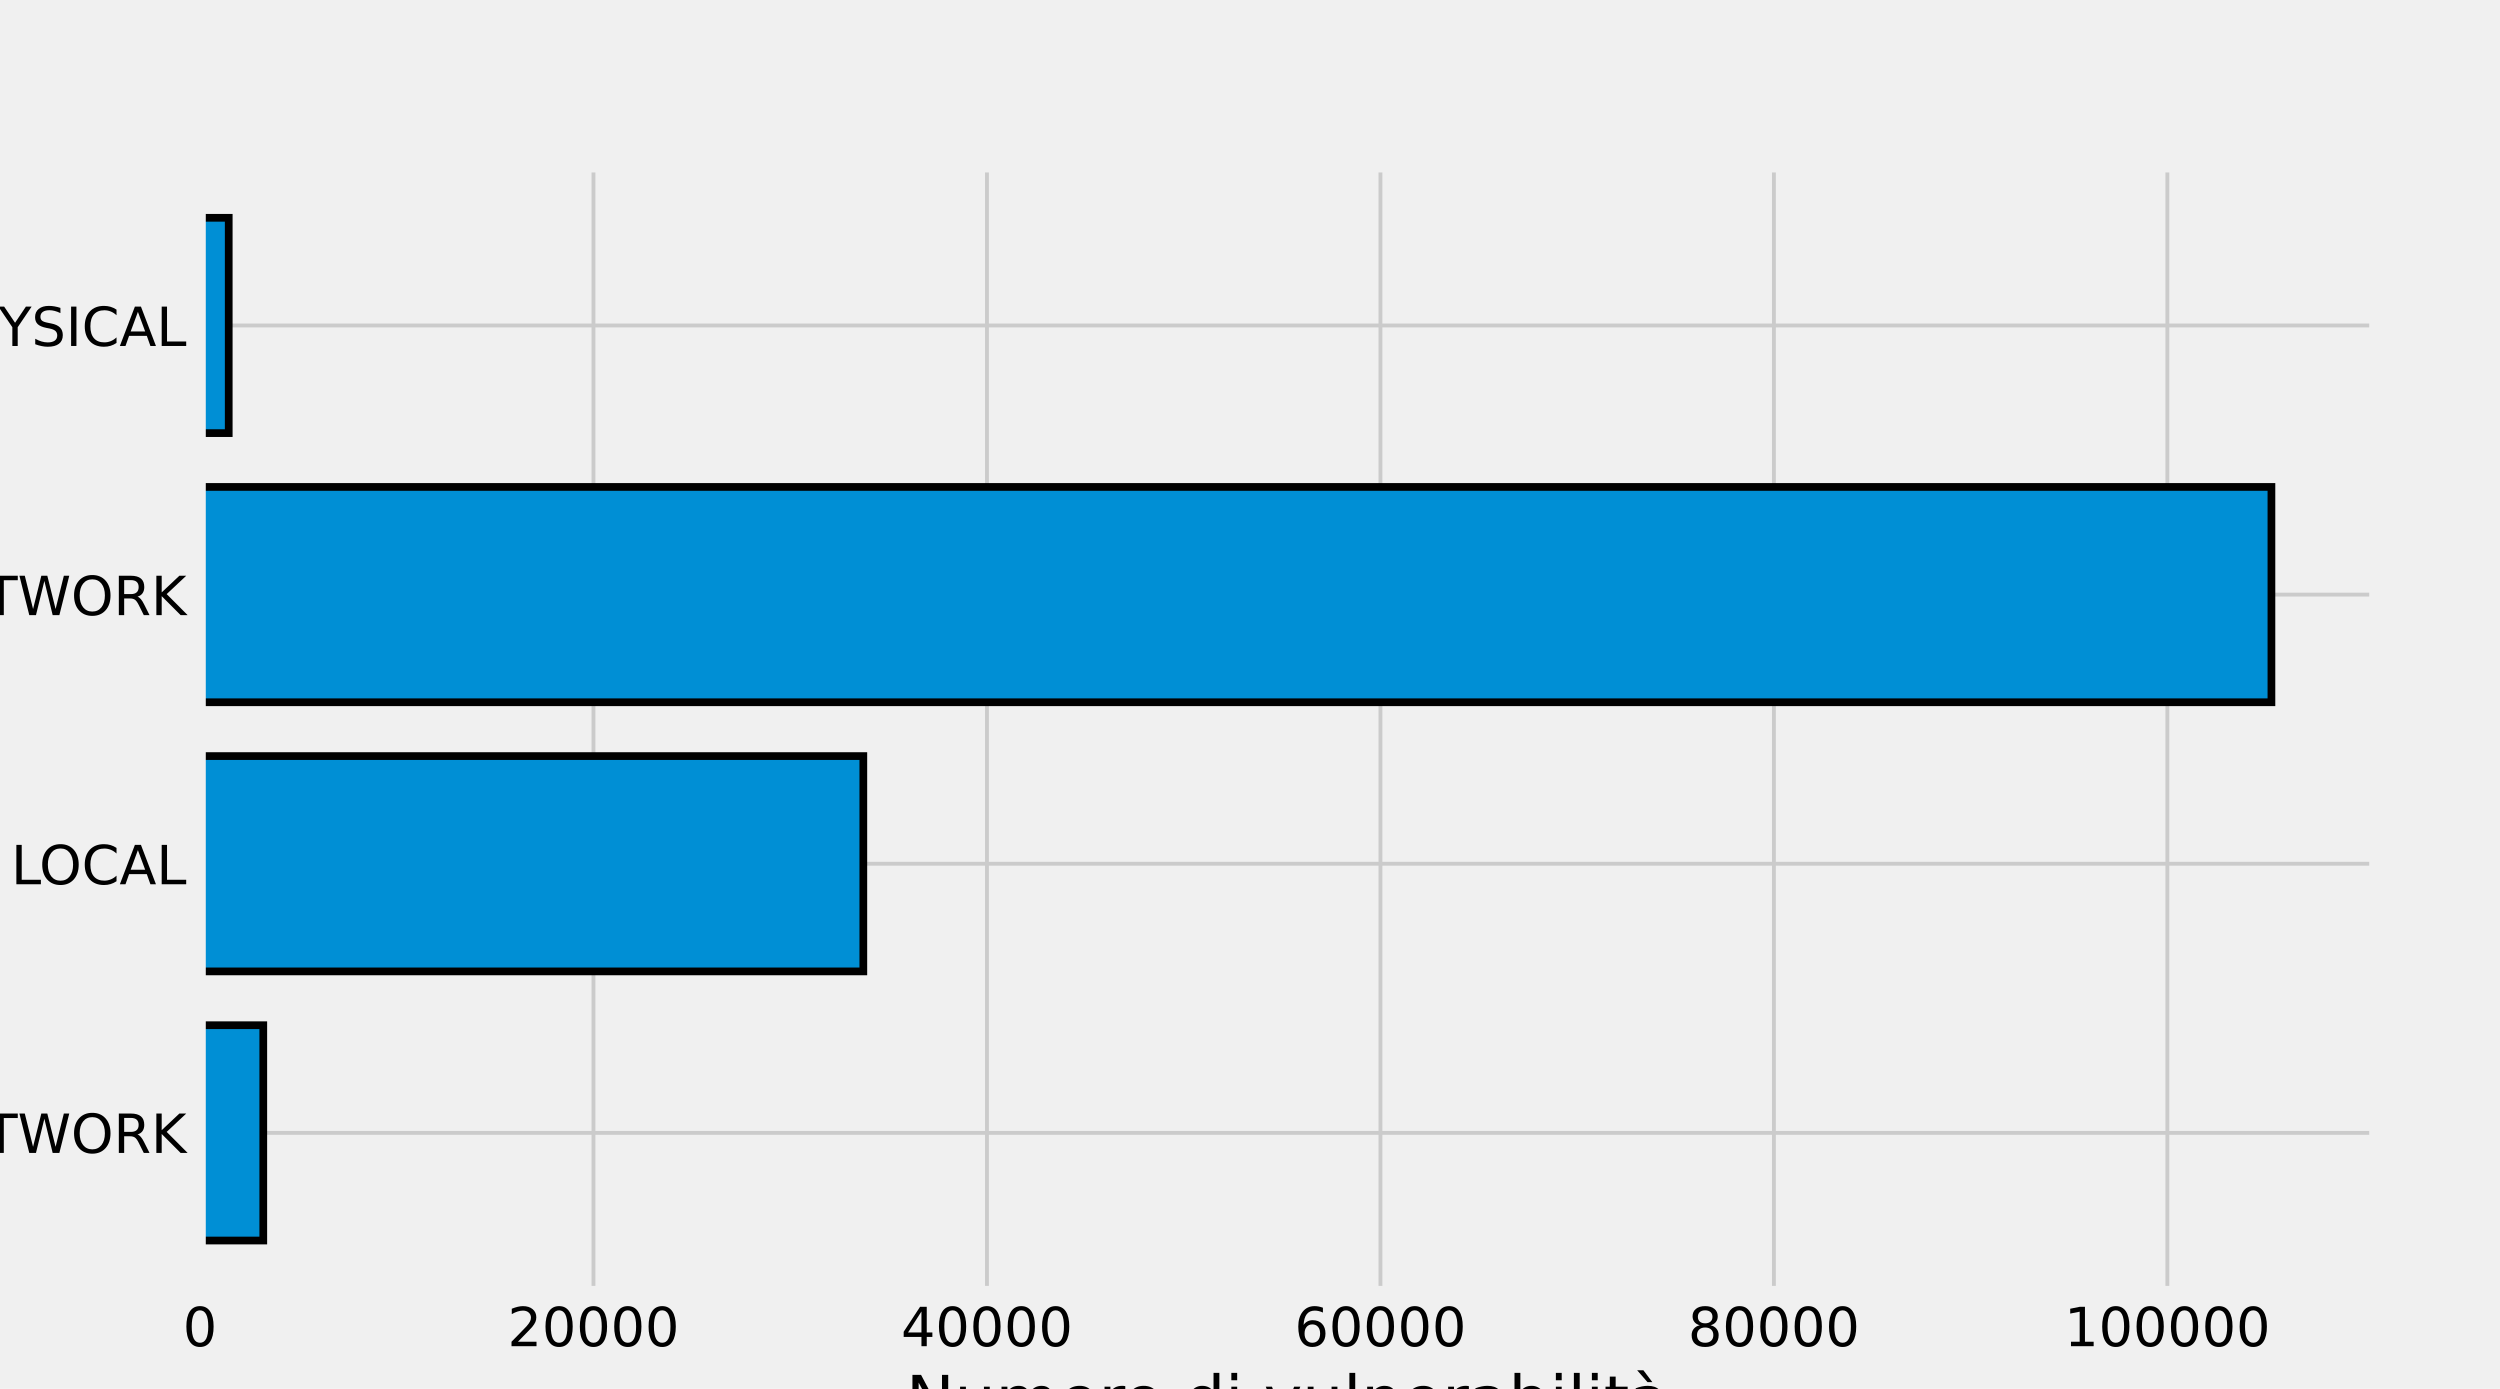
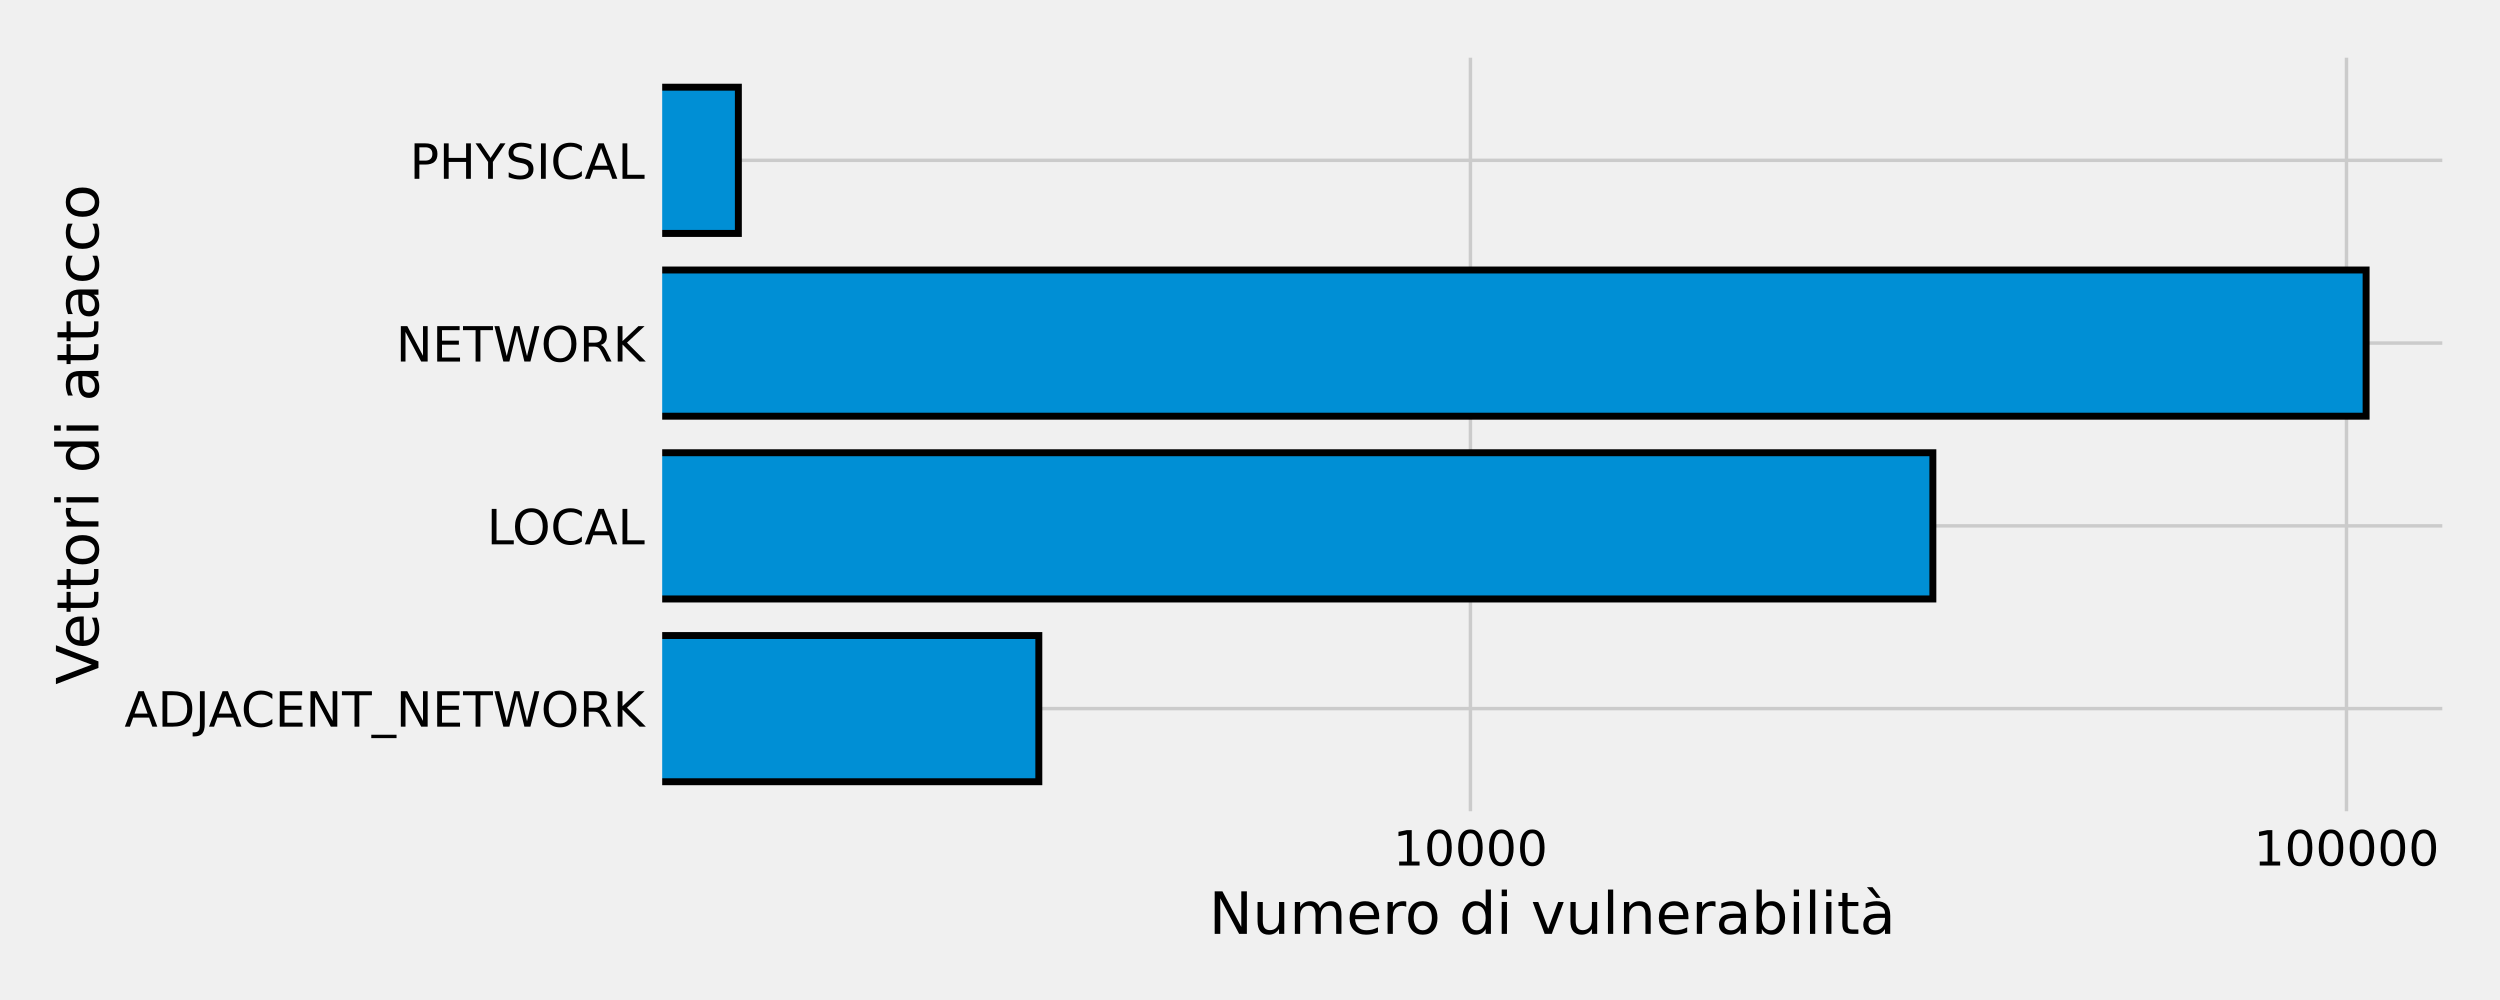
- <svg xmlns="http://www.w3.org/2000/svg" xmlns:xlink="http://www.w3.org/1999/xlink" width="648pt" height="360pt" viewBox="0 0 648 360" version="1.1">
+ <svg xmlns="http://www.w3.org/2000/svg" xmlns:xlink="http://www.w3.org/1999/xlink" width="720pt" height="288pt" viewBox="0 0 720 288" version="1.1">
  <defs>
    <style type="text/css">*{stroke-linejoin: round; stroke-linecap: butt}</style>
  </defs>
  <g id="figure_1">
    <g id="patch_1">
-       <path d="M 0 360  L 648 360  L 648 0  L 0 0  z " style="fill: #f0f0f0" />
+       <path d="M 0 288  L 720 288  L 720 0  L 0 0  z " style="fill: #f0f0f0" />
    </g>
    <g id="axes_1">
      <g id="patch_2">
-         <path d="M 51.84 334.8  L 615.6 334.8  L 615.6 43.2  L 51.84 43.2  z " style="fill: #f0f0f0" />
+         <path d="M 189.21 235.14  L 704.88 235.14  L 704.88 15.12  L 189.21 15.12  z " style="fill: #f0f0f0" />
      </g>
      <g id="matplotlib.axis_1">
        <g id="xtick_1">
          <g id="line2d_1">
-             <path d="M 51.84 334.8  L 51.84 43.2  " clip-path="url(#p0e1d2edf95)" style="fill: none; stroke: #cbcbcb" />
+             <path d="M 423.488 235.14  L 423.488 15.12  " clip-path="url(#pb959cfe6bb)" style="fill: none; stroke: #cbcbcb" />
          </g>
          <g id="line2d_2" />
          <g id="text_1">
-             <g transform="translate(47.38625 348.9378) scale(0.14 -0.14)">
-               <defs>
-                 <path id="DejaVuSans-30" d="M 2034 4250  Q 1547 4250 1301 3770  Q 1056 3291 1056 2328  Q 1056 1369 1301 889  Q 1547 409 2034 409  Q 2525 409 2770 889  Q 3016 1369 3016 2328  Q 3016 3291 2770 3770  Q 2525 4250 2034 4250  z M 2034 4750  Q 2819 4750 3233 4129  Q 3647 3509 3647 2328  Q 3647 1150 3233 529  Q 2819 -91 2034 -91  Q 1250 -91 836 529  Q 422 1150 422 2328  Q 422 3509 836 4129  Q 1250 4750 2034 4750  z " transform="scale(0.015625)" />
-               </defs>
-               <use xlink:href="#DejaVuSans-30" />
-             </g>
-           </g>
-         </g>
-         <g id="xtick_2">
-           <g id="line2d_3">
-             <path d="M 153.829 334.8  L 153.829 43.2  " clip-path="url(#p0e1d2edf95)" style="fill: none; stroke: #cbcbcb" />
-           </g>
-           <g id="line2d_4" />
-           <g id="text_2">
-             <g transform="translate(131.5599 348.9378) scale(0.14 -0.14)">
-               <defs>
-                 <path id="DejaVuSans-32" d="M 1228 531  L 3431 531  L 3431 0  L 469 0  L 469 531  Q 828 903 1448 1529  Q 2069 2156 2228 2338  Q 2531 2678 2651 2914  Q 2772 3150 2772 3378  Q 2772 3750 2511 3984  Q 2250 4219 1831 4219  Q 1534 4219 1204 4116  Q 875 4013 500 3803  L 500 4441  Q 881 4594 1212 4672  Q 1544 4750 1819 4750  Q 2544 4750 2975 4387  Q 3406 4025 3406 3419  Q 3406 3131 3298 2873  Q 3191 2616 2906 2266  Q 2828 2175 2409 1742  Q 1991 1309 1228 531  z " transform="scale(0.015625)" />
-               </defs>
-               <use xlink:href="#DejaVuSans-32" />
-               <use xlink:href="#DejaVuSans-30" x="63.623" />
-               <use xlink:href="#DejaVuSans-30" x="127.246" />
-               <use xlink:href="#DejaVuSans-30" x="190.869" />
-               <use xlink:href="#DejaVuSans-30" x="254.492" />
-             </g>
-           </g>
-         </g>
-         <g id="xtick_3">
-           <g id="line2d_5">
-             <path d="M 255.817 334.8  L 255.817 43.2  " clip-path="url(#p0e1d2edf95)" style="fill: none; stroke: #cbcbcb" />
-           </g>
-           <g id="line2d_6" />
-           <g id="text_3">
-             <g transform="translate(233.5486 348.9378) scale(0.14 -0.14)">
-               <defs>
-                 <path id="DejaVuSans-34" d="M 2419 4116  L 825 1625  L 2419 1625  L 2419 4116  z M 2253 4666  L 3047 4666  L 3047 1625  L 3713 1625  L 3713 1100  L 3047 1100  L 3047 0  L 2419 0  L 2419 1100  L 313 1100  L 313 1709  L 2253 4666  z " transform="scale(0.015625)" />
-               </defs>
-               <use xlink:href="#DejaVuSans-34" />
-               <use xlink:href="#DejaVuSans-30" x="63.623" />
-               <use xlink:href="#DejaVuSans-30" x="127.246" />
-               <use xlink:href="#DejaVuSans-30" x="190.869" />
-               <use xlink:href="#DejaVuSans-30" x="254.492" />
-             </g>
-           </g>
-         </g>
-         <g id="xtick_4">
-           <g id="line2d_7">
-             <path d="M 357.806 334.8  L 357.806 43.2  " clip-path="url(#p0e1d2edf95)" style="fill: none; stroke: #cbcbcb" />
-           </g>
-           <g id="line2d_8" />
-           <g id="text_4">
-             <g transform="translate(335.5373 348.9378) scale(0.14 -0.14)">
-               <defs>
-                 <path id="DejaVuSans-36" d="M 2113 2584  Q 1688 2584 1439 2293  Q 1191 2003 1191 1497  Q 1191 994 1439 701  Q 1688 409 2113 409  Q 2538 409 2786 701  Q 3034 994 3034 1497  Q 3034 2003 2786 2293  Q 2538 2584 2113 2584  z M 3366 4563  L 3366 3988  Q 3128 4100 2886 4159  Q 2644 4219 2406 4219  Q 1781 4219 1451 3797  Q 1122 3375 1075 2522  Q 1259 2794 1537 2939  Q 1816 3084 2150 3084  Q 2853 3084 3261 2657  Q 3669 2231 3669 1497  Q 3669 778 3244 343  Q 2819 -91 2113 -91  Q 1303 -91 875 529  Q 447 1150 447 2328  Q 447 3434 972 4092  Q 1497 4750 2381 4750  Q 2619 4750 2861 4703  Q 3103 4656 3366 4563  z " transform="scale(0.015625)" />
-               </defs>
-               <use xlink:href="#DejaVuSans-36" />
-               <use xlink:href="#DejaVuSans-30" x="63.623" />
-               <use xlink:href="#DejaVuSans-30" x="127.246" />
-               <use xlink:href="#DejaVuSans-30" x="190.869" />
-               <use xlink:href="#DejaVuSans-30" x="254.492" />
-             </g>
-           </g>
-         </g>
-         <g id="xtick_5">
-           <g id="line2d_9">
-             <path d="M 459.795 334.8  L 459.795 43.2  " clip-path="url(#p0e1d2edf95)" style="fill: none; stroke: #cbcbcb" />
-           </g>
-           <g id="line2d_10" />
-           <g id="text_5">
-             <g transform="translate(437.526 348.9378) scale(0.14 -0.14)">
-               <defs>
-                 <path id="DejaVuSans-38" d="M 2034 2216  Q 1584 2216 1326 1975  Q 1069 1734 1069 1313  Q 1069 891 1326 650  Q 1584 409 2034 409  Q 2484 409 2743 651  Q 3003 894 3003 1313  Q 3003 1734 2745 1975  Q 2488 2216 2034 2216  z M 1403 2484  Q 997 2584 770 2862  Q 544 3141 544 3541  Q 544 4100 942 4425  Q 1341 4750 2034 4750  Q 2731 4750 3128 4425  Q 3525 4100 3525 3541  Q 3525 3141 3298 2862  Q 3072 2584 2669 2484  Q 3125 2378 3379 2068  Q 3634 1759 3634 1313  Q 3634 634 3220 271  Q 2806 -91 2034 -91  Q 1263 -91 848 271  Q 434 634 434 1313  Q 434 1759 690 2068  Q 947 2378 1403 2484  z M 1172 3481  Q 1172 3119 1398 2916  Q 1625 2713 2034 2713  Q 2441 2713 2670 2916  Q 2900 3119 2900 3481  Q 2900 3844 2670 4047  Q 2441 4250 2034 4250  Q 1625 4250 1398 4047  Q 1172 3844 1172 3481  z " transform="scale(0.015625)" />
-               </defs>
-               <use xlink:href="#DejaVuSans-38" />
-               <use xlink:href="#DejaVuSans-30" x="63.623" />
-               <use xlink:href="#DejaVuSans-30" x="127.246" />
-               <use xlink:href="#DejaVuSans-30" x="190.869" />
-               <use xlink:href="#DejaVuSans-30" x="254.492" />
-             </g>
-           </g>
-         </g>
-         <g id="xtick_6">
-           <g id="line2d_11">
-             <path d="M 561.783 334.8  L 561.783 43.2  " clip-path="url(#p0e1d2edf95)" style="fill: none; stroke: #cbcbcb" />
-           </g>
-           <g id="line2d_12" />
-           <g id="text_6">
-             <g transform="translate(535.0609 348.9378) scale(0.14 -0.14)">
+             <g transform="translate(401.219 249.2778) scale(0.14 -0.14)">
              <defs>
                <path id="DejaVuSans-31" d="M 794 531  L 1825 531  L 1825 4091  L 703 3866  L 703 4441  L 1819 4666  L 2450 4666  L 2450 531  L 3481 531  L 3481 0  L 794 0  L 794 531  z " transform="scale(0.015625)" />
+                 <path id="DejaVuSans-30" d="M 2034 4250  Q 1547 4250 1301 3770  Q 1056 3291 1056 2328  Q 1056 1369 1301 889  Q 1547 409 2034 409  Q 2525 409 2770 889  Q 3016 1369 3016 2328  Q 3016 3291 2770 3770  Q 2525 4250 2034 4250  z M 2034 4750  Q 2819 4750 3233 4129  Q 3647 3509 3647 2328  Q 3647 1150 3233 529  Q 2819 -91 2034 -91  Q 1250 -91 836 529  Q 422 1150 422 2328  Q 422 3509 836 4129  Q 1250 4750 2034 4750  z " transform="scale(0.015625)" />
              </defs>
              <use xlink:href="#DejaVuSans-31" />
              <use xlink:href="#DejaVuSans-30" x="63.623" />
              <use xlink:href="#DejaVuSans-30" x="127.246" />
              <use xlink:href="#DejaVuSans-30" x="190.869" />
              <use xlink:href="#DejaVuSans-30" x="254.492" />
+             </g>
+           </g>
+         </g>
+         <g id="xtick_2">
+           <g id="line2d_3">
+             <path d="M 675.793 235.14  L 675.793 15.12  " clip-path="url(#pb959cfe6bb)" style="fill: none; stroke: #cbcbcb" />
+           </g>
+           <g id="line2d_4" />
+           <g id="text_2">
+             <g transform="translate(649.0706 249.2778) scale(0.14 -0.14)">
+               <use xlink:href="#DejaVuSans-31" />
+               <use xlink:href="#DejaVuSans-30" x="63.623" />
+               <use xlink:href="#DejaVuSans-30" x="127.246" />
+               <use xlink:href="#DejaVuSans-30" x="190.869" />
+               <use xlink:href="#DejaVuSans-30" x="254.492" />
              <use xlink:href="#DejaVuSans-30" x="318.115" />
            </g>
          </g>
        </g>
-         <g id="text_7">
-           <g transform="translate(234.8559 368.6148) scale(0.168 -0.168)">
+         <g id="xtick_3">
+           <g id="line2d_5" />
+         </g>
+         <g id="xtick_4">
+           <g id="line2d_6" />
+         </g>
+         <g id="xtick_5">
+           <g id="line2d_7" />
+         </g>
+         <g id="xtick_6">
+           <g id="line2d_8" />
+         </g>
+         <g id="xtick_7">
+           <g id="line2d_9" />
+         </g>
+         <g id="xtick_8">
+           <g id="line2d_10" />
+         </g>
+         <g id="xtick_9">
+           <g id="line2d_11" />
+         </g>
+         <g id="xtick_10">
+           <g id="line2d_12" />
+         </g>
+         <g id="xtick_11">
+           <g id="line2d_13" />
+         </g>
+         <g id="xtick_12">
+           <g id="line2d_14" />
+         </g>
+         <g id="xtick_13">
+           <g id="line2d_15" />
+         </g>
+         <g id="xtick_14">
+           <g id="line2d_16" />
+         </g>
+         <g id="xtick_15">
+           <g id="line2d_17" />
+         </g>
+         <g id="xtick_16">
+           <g id="line2d_18" />
+         </g>
+         <g id="xtick_17">
+           <g id="line2d_19" />
+         </g>
+         <g id="xtick_18">
+           <g id="line2d_20" />
+         </g>
+         <g id="text_3">
+           <g transform="translate(348.1809 268.9547) scale(0.168 -0.168)">
            <defs>
              <path id="DejaVuSans-4e" d="M 628 4666  L 1478 4666  L 3547 763  L 3547 4666  L 4159 4666  L 4159 0  L 3309 0  L 1241 3903  L 1241 0  L 628 0  L 628 4666  z " transform="scale(0.015625)" />
              <path id="DejaVuSans-75" d="M 544 1381  L 544 3500  L 1119 3500  L 1119 1403  Q 1119 906 1312 657  Q 1506 409 1894 409  Q 2359 409 2629 706  Q 2900 1003 2900 1516  L 2900 3500  L 3475 3500  L 3475 0  L 2900 0  L 2900 538  Q 2691 219 2414 64  Q 2138 -91 1772 -91  Q 1169 -91 856 284  Q 544 659 544 1381  z M 1991 3584  L 1991 3584  z " transform="scale(0.015625)" />
              <path id="DejaVuSans-6d" d="M 3328 2828  Q 3544 3216 3844 3400  Q 4144 3584 4550 3584  Q 5097 3584 5394 3201  Q 5691 2819 5691 2113  L 5691 0  L 5113 0  L 5113 2094  Q 5113 2597 4934 2840  Q 4756 3084 4391 3084  Q 3944 3084 3684 2787  Q 3425 2491 3425 1978  L 3425 0  L 2847 0  L 2847 2094  Q 2847 2600 2669 2842  Q 2491 3084 2119 3084  Q 1678 3084 1418 2786  Q 1159 2488 1159 1978  L 1159 0  L 581 0  L 581 3500  L 1159 3500  L 1159 2956  Q 1356 3278 1631 3431  Q 1906 3584 2284 3584  Q 2666 3584 2933 3390  Q 3200 3197 3328 2828  z " transform="scale(0.015625)" />
              <path id="DejaVuSans-65" d="M 3597 1894  L 3597 1613  L 953 1613  Q 991 1019 1311 708  Q 1631 397 2203 397  Q 2534 397 2845 478  Q 3156 559 3463 722  L 3463 178  Q 3153 47 2828 -22  Q 2503 -91 2169 -91  Q 1331 -91 842 396  Q 353 884 353 1716  Q 353 2575 817 3079  Q 1281 3584 2069 3584  Q 2775 3584 3186 3129  Q 3597 2675 3597 1894  z M 3022 2063  Q 3016 2534 2758 2815  Q 2500 3097 2075 3097  Q 1594 3097 1305 2825  Q 1016 2553 972 2059  L 3022 2063  z " transform="scale(0.015625)" />
              <path id="DejaVuSans-72" d="M 2631 2963  Q 2534 3019 2420 3045  Q 2306 3072 2169 3072  Q 1681 3072 1420 2755  Q 1159 2438 1159 1844  L 1159 0  L 581 0  L 581 3500  L 1159 3500  L 1159 2956  Q 1341 3275 1631 3429  Q 1922 3584 2338 3584  Q 2397 3584 2469 3576  Q 2541 3569 2628 3553  L 2631 2963  z " transform="scale(0.015625)" />
              <path id="DejaVuSans-6f" d="M 1959 3097  Q 1497 3097 1228 2736  Q 959 2375 959 1747  Q 959 1119 1226 758  Q 1494 397 1959 397  Q 2419 397 2687 759  Q 2956 1122 2956 1747  Q 2956 2369 2687 2733  Q 2419 3097 1959 3097  z M 1959 3584  Q 2709 3584 3137 3096  Q 3566 2609 3566 1747  Q 3566 888 3137 398  Q 2709 -91 1959 -91  Q 1206 -91 779 398  Q 353 888 353 1747  Q 353 2609 779 3096  Q 1206 3584 1959 3584  z " transform="scale(0.015625)" />
              <path id="DejaVuSans-20" transform="scale(0.015625)" />
              <path id="DejaVuSans-64" d="M 2906 2969  L 2906 4863  L 3481 4863  L 3481 0  L 2906 0  L 2906 525  Q 2725 213 2448 61  Q 2172 -91 1784 -91  Q 1150 -91 751 415  Q 353 922 353 1747  Q 353 2572 751 3078  Q 1150 3584 1784 3584  Q 2172 3584 2448 3432  Q 2725 3281 2906 2969  z M 947 1747  Q 947 1113 1208 752  Q 1469 391 1925 391  Q 2381 391 2643 752  Q 2906 1113 2906 1747  Q 2906 2381 2643 2742  Q 2381 3103 1925 3103  Q 1469 3103 1208 2742  Q 947 2381 947 1747  z " transform="scale(0.015625)" />
              <path id="DejaVuSans-69" d="M 603 3500  L 1178 3500  L 1178 0  L 603 0  L 603 3500  z M 603 4863  L 1178 4863  L 1178 4134  L 603 4134  L 603 4863  z " transform="scale(0.015625)" />
              <path id="DejaVuSans-76" d="M 191 3500  L 800 3500  L 1894 563  L 2988 3500  L 3597 3500  L 2284 0  L 1503 0  L 191 3500  z " transform="scale(0.015625)" />
              <path id="DejaVuSans-6c" d="M 603 4863  L 1178 4863  L 1178 0  L 603 0  L 603 4863  z " transform="scale(0.015625)" />
              <path id="DejaVuSans-6e" d="M 3513 2113  L 3513 0  L 2938 0  L 2938 2094  Q 2938 2591 2744 2837  Q 2550 3084 2163 3084  Q 1697 3084 1428 2787  Q 1159 2491 1159 1978  L 1159 0  L 581 0  L 581 3500  L 1159 3500  L 1159 2956  Q 1366 3272 1645 3428  Q 1925 3584 2291 3584  Q 2894 3584 3203 3211  Q 3513 2838 3513 2113  z " transform="scale(0.015625)" />
              <path id="DejaVuSans-61" d="M 2194 1759  Q 1497 1759 1228 1600  Q 959 1441 959 1056  Q 959 750 1161 570  Q 1363 391 1709 391  Q 2188 391 2477 730  Q 2766 1069 2766 1631  L 2766 1759  L 2194 1759  z M 3341 1997  L 3341 0  L 2766 0  L 2766 531  Q 2569 213 2275 61  Q 1981 -91 1556 -91  Q 1019 -91 701 211  Q 384 513 384 1019  Q 384 1609 779 1909  Q 1175 2209 1959 2209  L 2766 2209  L 2766 2266  Q 2766 2663 2505 2880  Q 2244 3097 1772 3097  Q 1472 3097 1187 3025  Q 903 2953 641 2809  L 641 3341  Q 956 3463 1253 3523  Q 1550 3584 1831 3584  Q 2591 3584 2966 3190  Q 3341 2797 3341 1997  z " transform="scale(0.015625)" />
              <path id="DejaVuSans-62" d="M 3116 1747  Q 3116 2381 2855 2742  Q 2594 3103 2138 3103  Q 1681 3103 1420 2742  Q 1159 2381 1159 1747  Q 1159 1113 1420 752  Q 1681 391 2138 391  Q 2594 391 2855 752  Q 3116 1113 3116 1747  z M 1159 2969  Q 1341 3281 1617 3432  Q 1894 3584 2278 3584  Q 2916 3584 3314 3078  Q 3713 2572 3713 1747  Q 3713 922 3314 415  Q 2916 -91 2278 -91  Q 1894 -91 1617 61  Q 1341 213 1159 525  L 1159 0  L 581 0  L 581 4863  L 1159 4863  L 1159 2969  z " transform="scale(0.015625)" />
              <path id="DejaVuSans-74" d="M 1172 4494  L 1172 3500  L 2356 3500  L 2356 3053  L 1172 3053  L 1172 1153  Q 1172 725 1289 603  Q 1406 481 1766 481  L 2356 481  L 2356 0  L 1766 0  Q 1100 0 847 248  Q 594 497 594 1153  L 594 3053  L 172 3053  L 172 3500  L 594 3500  L 594 4494  L 1172 4494  z " transform="scale(0.015625)" />
              <path id="DejaVuSans-e0" d="M 2194 1759  Q 1497 1759 1228 1600  Q 959 1441 959 1056  Q 959 750 1161 570  Q 1363 391 1709 391  Q 2188 391 2477 730  Q 2766 1069 2766 1631  L 2766 1759  L 2194 1759  z M 3341 1997  L 3341 0  L 2766 0  L 2766 531  Q 2569 213 2275 61  Q 1981 -91 1556 -91  Q 1019 -91 701 211  Q 384 513 384 1019  Q 384 1609 779 1909  Q 1175 2209 1959 2209  L 2766 2209  L 2766 2266  Q 2766 2663 2505 2880  Q 2244 3097 1772 3097  Q 1472 3097 1187 3025  Q 903 2953 641 2809  L 641 3341  Q 956 3463 1253 3523  Q 1550 3584 1831 3584  Q 2591 3584 2966 3190  Q 3341 2797 3341 1997  z M 1403 5119  L 2284 3950  L 1806 3950  L 787 5119  L 1403 5119  z " transform="scale(0.015625)" />
            </defs>
            <use xlink:href="#DejaVuSans-4e" />
            <use xlink:href="#DejaVuSans-75" x="74.805" />
            <use xlink:href="#DejaVuSans-6d" x="138.184" />
            <use xlink:href="#DejaVuSans-65" x="235.596" />
            <use xlink:href="#DejaVuSans-72" x="297.119" />
            <use xlink:href="#DejaVuSans-6f" x="335.982" />
            <use xlink:href="#DejaVuSans-20" x="397.164" />
            <use xlink:href="#DejaVuSans-64" x="428.951" />
            <use xlink:href="#DejaVuSans-69" x="492.428" />
            <use xlink:href="#DejaVuSans-20" x="520.211" />
            <use xlink:href="#DejaVuSans-76" x="551.998" />
            <use xlink:href="#DejaVuSans-75" x="611.178" />
            <use xlink:href="#DejaVuSans-6c" x="674.557" />
            <use xlink:href="#DejaVuSans-6e" x="702.34" />
            <use xlink:href="#DejaVuSans-65" x="765.719" />
            <use xlink:href="#DejaVuSans-72" x="827.242" />
            <use xlink:href="#DejaVuSans-61" x="868.355" />
            <use xlink:href="#DejaVuSans-62" x="929.635" />
            <use xlink:href="#DejaVuSans-69" x="993.111" />
            <use xlink:href="#DejaVuSans-6c" x="1020.895" />
            <use xlink:href="#DejaVuSans-69" x="1048.678" />
            <use xlink:href="#DejaVuSans-74" x="1076.461" />
            <use xlink:href="#DejaVuSans-e0" x="1115.67" />
          </g>
        </g>
      </g>
      <g id="matplotlib.axis_2">
        <g id="ytick_1">
-           <g id="line2d_13">
-             <path d="M 51.84 293.641  L 615.6 293.641  " clip-path="url(#p0e1d2edf95)" style="fill: none; stroke: #cbcbcb" />
-           </g>
-           <g id="line2d_14" />
-           <g id="text_8">
-             <g transform="translate(-101.5234 298.8365) scale(0.14 -0.14)">
+           <g id="line2d_21">
+             <path d="M 189.21 204.085  L 704.88 204.085  " clip-path="url(#pb959cfe6bb)" style="fill: none; stroke: #cbcbcb" />
+           </g>
+           <g id="line2d_22" />
+           <g id="text_4">
+             <g transform="translate(35.84656 209.2799) scale(0.14 -0.14)">
              <defs>
                <path id="DejaVuSans-41" d="M 2188 4044  L 1331 1722  L 3047 1722  L 2188 4044  z M 1831 4666  L 2547 4666  L 4325 0  L 3669 0  L 3244 1197  L 1141 1197  L 716 0  L 50 0  L 1831 4666  z " transform="scale(0.015625)" />
                <path id="DejaVuSans-44" d="M 1259 4147  L 1259 519  L 2022 519  Q 2988 519 3436 956  Q 3884 1394 3884 2338  Q 3884 3275 3436 3711  Q 2988 4147 2022 4147  L 1259 4147  z M 628 4666  L 1925 4666  Q 3281 4666 3915 4102  Q 4550 3538 4550 2338  Q 4550 1131 3912 565  Q 3275 0 1925 0  L 628 0  L 628 4666  z " transform="scale(0.015625)" />
                <path id="DejaVuSans-4a" d="M 628 4666  L 1259 4666  L 1259 325  Q 1259 -519 939 -900  Q 619 -1281 -91 -1281  L -331 -1281  L -331 -750  L -134 -750  Q 284 -750 456 -515  Q 628 -281 628 325  L 628 4666  z " transform="scale(0.015625)" />
                <path id="DejaVuSans-43" d="M 4122 4306  L 4122 3641  Q 3803 3938 3442 4084  Q 3081 4231 2675 4231  Q 1875 4231 1450 3742  Q 1025 3253 1025 2328  Q 1025 1406 1450 917  Q 1875 428 2675 428  Q 3081 428 3442 575  Q 3803 722 4122 1019  L 4122 359  Q 3791 134 3420 21  Q 3050 -91 2638 -91  Q 1578 -91 968 557  Q 359 1206 359 2328  Q 359 3453 968 4101  Q 1578 4750 2638 4750  Q 3056 4750 3426 4639  Q 3797 4528 4122 4306  z " transform="scale(0.015625)" />
                <path id="DejaVuSans-45" d="M 628 4666  L 3578 4666  L 3578 4134  L 1259 4134  L 1259 2753  L 3481 2753  L 3481 2222  L 1259 2222  L 1259 531  L 3634 531  L 3634 0  L 628 0  L 628 4666  z " transform="scale(0.015625)" />
                <path id="DejaVuSans-54" d="M -19 4666  L 3928 4666  L 3928 4134  L 2272 4134  L 2272 0  L 1638 0  L 1638 4134  L -19 4134  L -19 4666  z " transform="scale(0.015625)" />
                <path id="DejaVuSans-5f" d="M 3263 -1063  L 3263 -1509  L -63 -1509  L -63 -1063  L 3263 -1063  z " transform="scale(0.015625)" />
                <path id="DejaVuSans-57" d="M 213 4666  L 850 4666  L 1831 722  L 2809 4666  L 3519 4666  L 4500 722  L 5478 4666  L 6119 4666  L 4947 0  L 4153 0  L 3169 4050  L 2175 0  L 1381 0  L 213 4666  z " transform="scale(0.015625)" />
                <path id="DejaVuSans-4f" d="M 2522 4238  Q 1834 4238 1429 3725  Q 1025 3213 1025 2328  Q 1025 1447 1429 934  Q 1834 422 2522 422  Q 3209 422 3611 934  Q 4013 1447 4013 2328  Q 4013 3213 3611 3725  Q 3209 4238 2522 4238  z M 2522 4750  Q 3503 4750 4090 4092  Q 4678 3434 4678 2328  Q 4678 1225 4090 567  Q 3503 -91 2522 -91  Q 1538 -91 948 565  Q 359 1222 359 2328  Q 359 3434 948 4092  Q 1538 4750 2522 4750  z " transform="scale(0.015625)" />
                <path id="DejaVuSans-52" d="M 2841 2188  Q 3044 2119 3236 1894  Q 3428 1669 3622 1275  L 4263 0  L 3584 0  L 2988 1197  Q 2756 1666 2539 1819  Q 2322 1972 1947 1972  L 1259 1972  L 1259 0  L 628 0  L 628 4666  L 2053 4666  Q 2853 4666 3247 4331  Q 3641 3997 3641 3322  Q 3641 2881 3436 2590  Q 3231 2300 2841 2188  z M 1259 4147  L 1259 2491  L 2053 2491  Q 2509 2491 2742 2702  Q 2975 2913 2975 3322  Q 2975 3731 2742 3939  Q 2509 4147 2053 4147  L 1259 4147  z " transform="scale(0.015625)" />
                <path id="DejaVuSans-4b" d="M 628 4666  L 1259 4666  L 1259 2694  L 3353 4666  L 4166 4666  L 1850 2491  L 4331 0  L 3500 0  L 1259 2247  L 1259 0  L 628 0  L 628 4666  z " transform="scale(0.015625)" />
              </defs>
              <use xlink:href="#DejaVuSans-41" />
              <use xlink:href="#DejaVuSans-44" x="68.408" />
              <use xlink:href="#DejaVuSans-4a" x="145.41" />
              <use xlink:href="#DejaVuSans-41" x="173.152" />
              <use xlink:href="#DejaVuSans-43" x="239.811" />
              <use xlink:href="#DejaVuSans-45" x="309.635" />
              <use xlink:href="#DejaVuSans-4e" x="372.818" />
              <use xlink:href="#DejaVuSans-54" x="447.623" />
              <use xlink:href="#DejaVuSans-5f" x="508.707" />
              <use xlink:href="#DejaVuSans-4e" x="558.707" />
              <use xlink:href="#DejaVuSans-45" x="633.512" />
              <use xlink:href="#DejaVuSans-54" x="696.695" />
              <use xlink:href="#DejaVuSans-57" x="757.779" />
              <use xlink:href="#DejaVuSans-4f" x="856.656" />
              <use xlink:href="#DejaVuSans-52" x="935.367" />
              <use xlink:href="#DejaVuSans-4b" x="1004.85" />
            </g>
          </g>
        </g>
        <g id="ytick_2">
-           <g id="line2d_15">
-             <path d="M 51.84 223.88  L 615.6 223.88  " clip-path="url(#p0e1d2edf95)" style="fill: none; stroke: #cbcbcb" />
-           </g>
-           <g id="line2d_16" />
-           <g id="text_9">
-             <g transform="translate(2.872813 229.1993) scale(0.14 -0.14)">
+           <g id="line2d_23">
+             <path d="M 189.21 151.448  L 704.88 151.448  " clip-path="url(#pb959cfe6bb)" style="fill: none; stroke: #cbcbcb" />
+           </g>
+           <g id="line2d_24" />
+           <g id="text_5">
+             <g transform="translate(140.2428 156.7671) scale(0.14 -0.14)">
              <defs>
                <path id="DejaVuSans-4c" d="M 628 4666  L 1259 4666  L 1259 531  L 3531 531  L 3531 0  L 628 0  L 628 4666  z " transform="scale(0.015625)" />
              </defs>
              <use xlink:href="#DejaVuSans-4c" />
              <use xlink:href="#DejaVuSans-4f" x="52.088" />
              <use xlink:href="#DejaVuSans-43" x="130.799" />
              <use xlink:href="#DejaVuSans-41" x="200.623" />
              <use xlink:href="#DejaVuSans-4c" x="269.031" />
            </g>
          </g>
        </g>
        <g id="ytick_3">
-           <g id="line2d_17">
-             <path d="M 51.84 154.12  L 615.6 154.12  " clip-path="url(#p0e1d2edf95)" style="fill: none; stroke: #cbcbcb" />
-           </g>
-           <g id="line2d_18" />
-           <g id="text_10">
-             <g transform="translate(-23.30281 159.4385) scale(0.14 -0.14)">
+           <g id="line2d_25">
+             <path d="M 189.21 98.812  L 704.88 98.812  " clip-path="url(#pb959cfe6bb)" style="fill: none; stroke: #cbcbcb" />
+           </g>
+           <g id="line2d_26" />
+           <g id="text_6">
+             <g transform="translate(114.0672 104.1307) scale(0.14 -0.14)">
              <use xlink:href="#DejaVuSans-4e" />
              <use xlink:href="#DejaVuSans-45" x="74.805" />
              <use xlink:href="#DejaVuSans-54" x="137.988" />
              <use xlink:href="#DejaVuSans-57" x="199.072" />
              <use xlink:href="#DejaVuSans-4f" x="297.949" />
              <use xlink:href="#DejaVuSans-52" x="376.66" />
              <use xlink:href="#DejaVuSans-4b" x="446.143" />
            </g>
          </g>
        </g>
        <g id="ytick_4">
-           <g id="line2d_19">
-             <path d="M 51.84 84.359  L 615.6 84.359  " clip-path="url(#p0e1d2edf95)" style="fill: none; stroke: #cbcbcb" />
-           </g>
-           <g id="line2d_20" />
-           <g id="text_11">
-             <g transform="translate(-19.35219 89.67776) scale(0.14 -0.14)">
+           <g id="line2d_27">
+             <path d="M 189.21 46.175  L 704.88 46.175  " clip-path="url(#pb959cfe6bb)" style="fill: none; stroke: #cbcbcb" />
+           </g>
+           <g id="line2d_28" />
+           <g id="text_7">
+             <g transform="translate(118.0178 51.49436) scale(0.14 -0.14)">
              <defs>
                <path id="DejaVuSans-50" d="M 1259 4147  L 1259 2394  L 2053 2394  Q 2494 2394 2734 2622  Q 2975 2850 2975 3272  Q 2975 3691 2734 3919  Q 2494 4147 2053 4147  L 1259 4147  z M 628 4666  L 2053 4666  Q 2838 4666 3239 4311  Q 3641 3956 3641 3272  Q 3641 2581 3239 2228  Q 2838 1875 2053 1875  L 1259 1875  L 1259 0  L 628 0  L 628 4666  z " transform="scale(0.015625)" />
                <path id="DejaVuSans-48" d="M 628 4666  L 1259 4666  L 1259 2753  L 3553 2753  L 3553 4666  L 4184 4666  L 4184 0  L 3553 0  L 3553 2222  L 1259 2222  L 1259 0  L 628 0  L 628 4666  z " transform="scale(0.015625)" />
                <path id="DejaVuSans-59" d="M -13 4666  L 666 4666  L 1959 2747  L 3244 4666  L 3922 4666  L 2272 2222  L 2272 0  L 1638 0  L 1638 2222  L -13 4666  z " transform="scale(0.015625)" />
                <path id="DejaVuSans-53" d="M 3425 4513  L 3425 3897  Q 3066 4069 2747 4153  Q 2428 4238 2131 4238  Q 1616 4238 1336 4038  Q 1056 3838 1056 3469  Q 1056 3159 1242 3001  Q 1428 2844 1947 2747  L 2328 2669  Q 3034 2534 3370 2195  Q 3706 1856 3706 1288  Q 3706 609 3251 259  Q 2797 -91 1919 -91  Q 1588 -91 1214 -16  Q 841 59 441 206  L 441 856  Q 825 641 1194 531  Q 1563 422 1919 422  Q 2459 422 2753 634  Q 3047 847 3047 1241  Q 3047 1584 2836 1778  Q 2625 1972 2144 2069  L 1759 2144  Q 1053 2284 737 2584  Q 422 2884 422 3419  Q 422 4038 858 4394  Q 1294 4750 2059 4750  Q 2388 4750 2728 4690  Q 3069 4631 3425 4513  z " transform="scale(0.015625)" />
                <path id="DejaVuSans-49" d="M 628 4666  L 1259 4666  L 1259 0  L 628 0  L 628 4666  z " transform="scale(0.015625)" />
              </defs>
              <use xlink:href="#DejaVuSans-50" />
              <use xlink:href="#DejaVuSans-48" x="60.303" />
              <use xlink:href="#DejaVuSans-59" x="135.498" />
              <use xlink:href="#DejaVuSans-53" x="196.582" />
              <use xlink:href="#DejaVuSans-49" x="260.059" />
              <use xlink:href="#DejaVuSans-43" x="289.551" />
              <use xlink:href="#DejaVuSans-41" x="359.375" />
              <use xlink:href="#DejaVuSans-4c" x="427.783" />
            </g>
          </g>
        </g>
-         <g id="text_12">
-           <g transform="translate(-109.0173 261.0405) rotate(-90) scale(0.168 -0.168)">
+         <g id="text_8">
+           <g transform="translate(28.35269 197.1705) rotate(-90) scale(0.168 -0.168)">
            <defs>
              <path id="DejaVuSans-56" d="M 1831 0  L 50 4666  L 709 4666  L 2188 738  L 3669 4666  L 4325 4666  L 2547 0  L 1831 0  z " transform="scale(0.015625)" />
              <path id="DejaVuSans-63" d="M 3122 3366  L 3122 2828  Q 2878 2963 2633 3030  Q 2388 3097 2138 3097  Q 1578 3097 1268 2742  Q 959 2388 959 1747  Q 959 1106 1268 751  Q 1578 397 2138 397  Q 2388 397 2633 464  Q 2878 531 3122 666  L 3122 134  Q 2881 22 2623 -34  Q 2366 -91 2075 -91  Q 1284 -91 818 406  Q 353 903 353 1747  Q 353 2603 823 3093  Q 1294 3584 2113 3584  Q 2378 3584 2631 3529  Q 2884 3475 3122 3366  z " transform="scale(0.015625)" />
            </defs>
            <use xlink:href="#DejaVuSans-56" />
            <use xlink:href="#DejaVuSans-65" x="60.658" />
            <use xlink:href="#DejaVuSans-74" x="122.182" />
            <use xlink:href="#DejaVuSans-74" x="161.391" />
            <use xlink:href="#DejaVuSans-6f" x="200.6" />
            <use xlink:href="#DejaVuSans-72" x="261.781" />
            <use xlink:href="#DejaVuSans-69" x="302.895" />
            <use xlink:href="#DejaVuSans-20" x="330.678" />
            <use xlink:href="#DejaVuSans-64" x="362.465" />
            <use xlink:href="#DejaVuSans-69" x="425.941" />
            <use xlink:href="#DejaVuSans-20" x="453.725" />
            <use xlink:href="#DejaVuSans-61" x="485.512" />
            <use xlink:href="#DejaVuSans-74" x="546.791" />
            <use xlink:href="#DejaVuSans-74" x="586" />
            <use xlink:href="#DejaVuSans-61" x="625.209" />
            <use xlink:href="#DejaVuSans-63" x="686.488" />
            <use xlink:href="#DejaVuSans-63" x="741.469" />
            <use xlink:href="#DejaVuSans-6f" x="796.449" />
          </g>
        </g>
      </g>
      <g id="patch_3">
-         <path d="M 51.84 321.545  L 68.24 321.545  L 68.24 265.737  L 51.84 265.737  z " clip-path="url(#p0e1d2edf95)" style="fill: #008fd5; stroke: #000000; stroke-width: 2; stroke-linejoin: miter" />
+         <path d="M -252891.064 225.139  L 299.181 225.139  L 299.181 183.03  L -252891.064 183.03  z " clip-path="url(#pb959cfe6bb)" style="fill: #008fd5; stroke: #000000; stroke-width: 2; stroke-linejoin: miter" />
      </g>
      <g id="patch_4">
-         <path d="M 51.84 251.785  L 223.773 251.785  L 223.773 195.976  L 51.84 195.976  z " clip-path="url(#p0e1d2edf95)" style="fill: #008fd5; stroke: #000000; stroke-width: 2; stroke-linejoin: miter" />
+         <path d="M -252891.064 172.503  L 556.664 172.503  L 556.664 130.394  L -252891.064 130.394  z " clip-path="url(#pb959cfe6bb)" style="fill: #008fd5; stroke: #000000; stroke-width: 2; stroke-linejoin: miter" />
      </g>
      <g id="patch_5">
-         <path d="M 51.84 182.024  L 588.754 182.024  L 588.754 126.215  L 51.84 126.215  z " clip-path="url(#p0e1d2edf95)" style="fill: #008fd5; stroke: #000000; stroke-width: 2; stroke-linejoin: miter" />
+         <path d="M -252891.064 119.866  L 681.44 119.866  L 681.44 77.757  L -252891.064 77.757  z " clip-path="url(#pb959cfe6bb)" style="fill: #008fd5; stroke: #000000; stroke-width: 2; stroke-linejoin: miter" />
      </g>
      <g id="patch_6">
-         <path d="M 51.84 112.263  L 59.285 112.263  L 59.285 56.455  L 51.84 56.455  z " clip-path="url(#p0e1d2edf95)" style="fill: #008fd5; stroke: #000000; stroke-width: 2; stroke-linejoin: miter" />
+         <path d="M -252891.064 67.23  L 212.65 67.23  L 212.65 25.121  L -252891.064 25.121  z " clip-path="url(#pb959cfe6bb)" style="fill: #008fd5; stroke: #000000; stroke-width: 2; stroke-linejoin: miter" />
      </g>
      <g id="patch_7">
-         <path d="M 51.84 334.8  L 51.84 43.2  " style="fill: none; stroke: #f0f0f0; stroke-width: 3; stroke-linejoin: miter; stroke-linecap: square" />
+         <path d="M 189.21 235.14  L 189.21 15.12  " style="fill: none; stroke: #f0f0f0; stroke-width: 3; stroke-linejoin: miter; stroke-linecap: square" />
      </g>
      <g id="patch_8">
-         <path d="M 615.6 334.8  L 615.6 43.2  " style="fill: none; stroke: #f0f0f0; stroke-width: 3; stroke-linejoin: miter; stroke-linecap: square" />
+         <path d="M 704.88 235.14  L 704.88 15.12  " style="fill: none; stroke: #f0f0f0; stroke-width: 3; stroke-linejoin: miter; stroke-linecap: square" />
      </g>
      <g id="patch_9">
-         <path d="M 51.84 334.8  L 615.6 334.8  " style="fill: none; stroke: #f0f0f0; stroke-width: 3; stroke-linejoin: miter; stroke-linecap: square" />
+         <path d="M 189.21 235.14  L 704.88 235.14  " style="fill: none; stroke: #f0f0f0; stroke-width: 3; stroke-linejoin: miter; stroke-linecap: square" />
      </g>
      <g id="patch_10">
-         <path d="M 51.84 43.2  L 615.6 43.2  " style="fill: none; stroke: #f0f0f0; stroke-width: 3; stroke-linejoin: miter; stroke-linecap: square" />
+         <path d="M 189.21 15.12  L 704.88 15.12  " style="fill: none; stroke: #f0f0f0; stroke-width: 3; stroke-linejoin: miter; stroke-linecap: square" />
      </g>
    </g>
  </g>
  <defs>
-     <clipPath id="p0e1d2edf95">
-       <rect x="51.84" y="43.2" width="563.76" height="291.6" />
+     <clipPath id="pb959cfe6bb">
+       <rect x="189.21" y="15.12" width="515.67" height="220.02" />
    </clipPath>
  </defs>
</svg>
